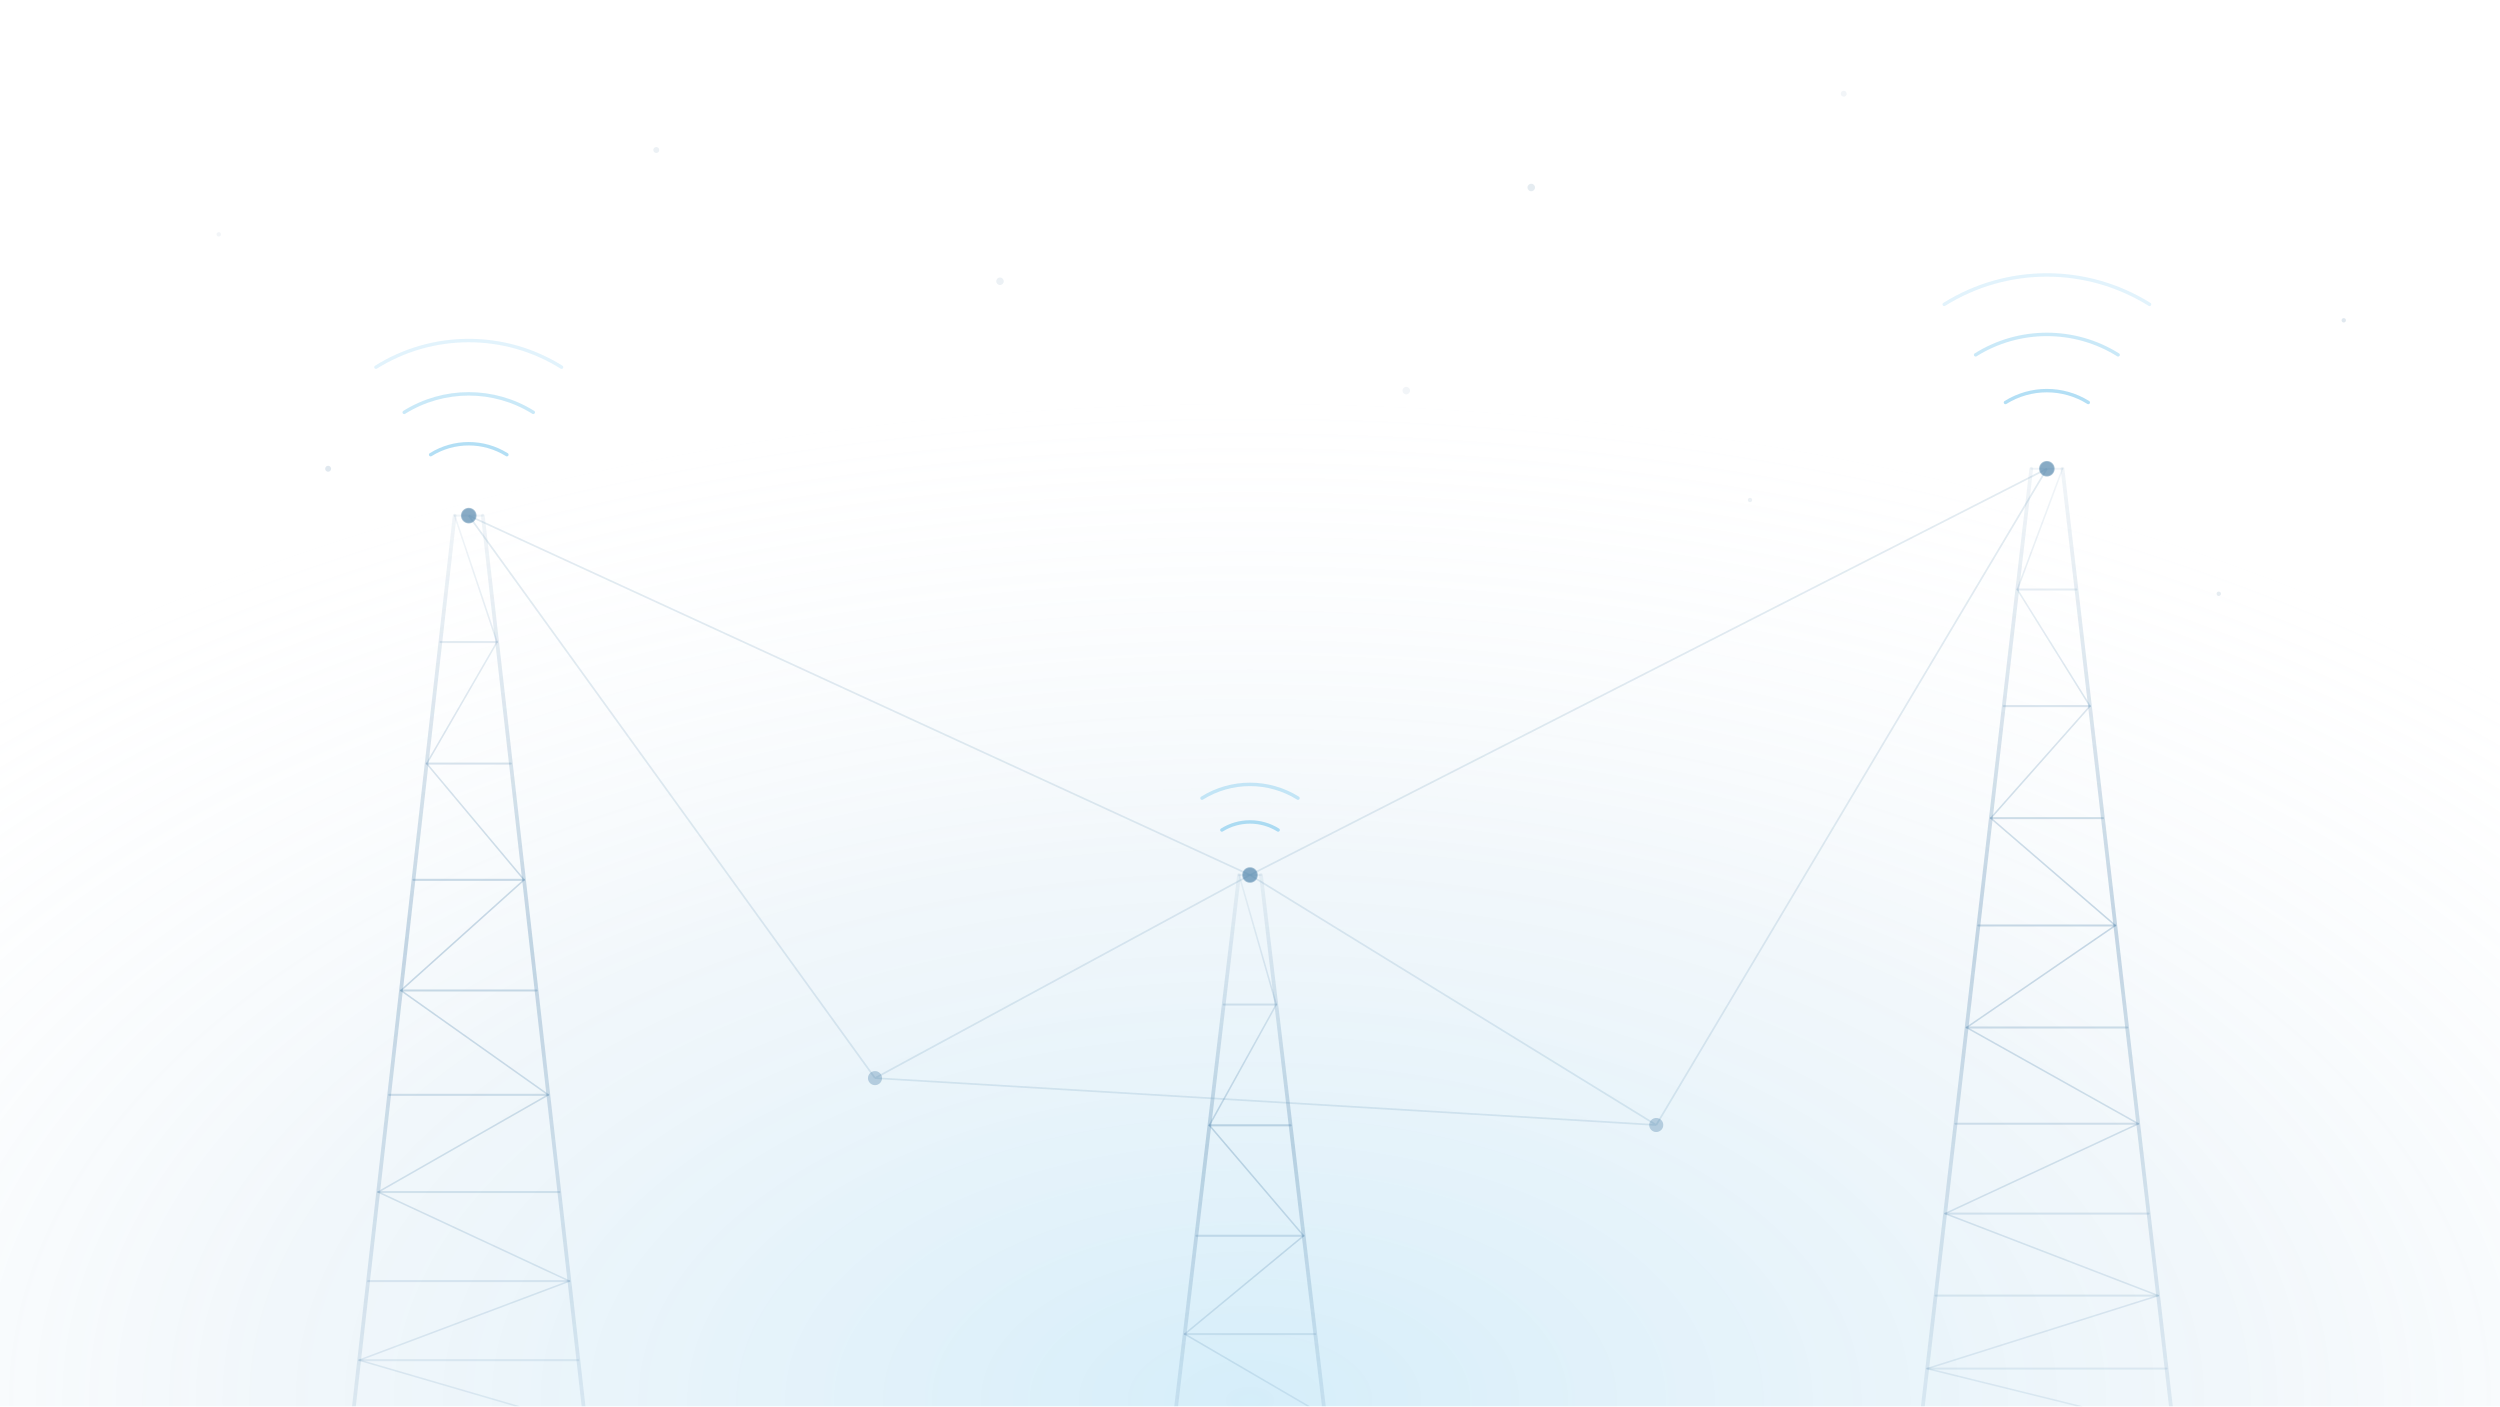
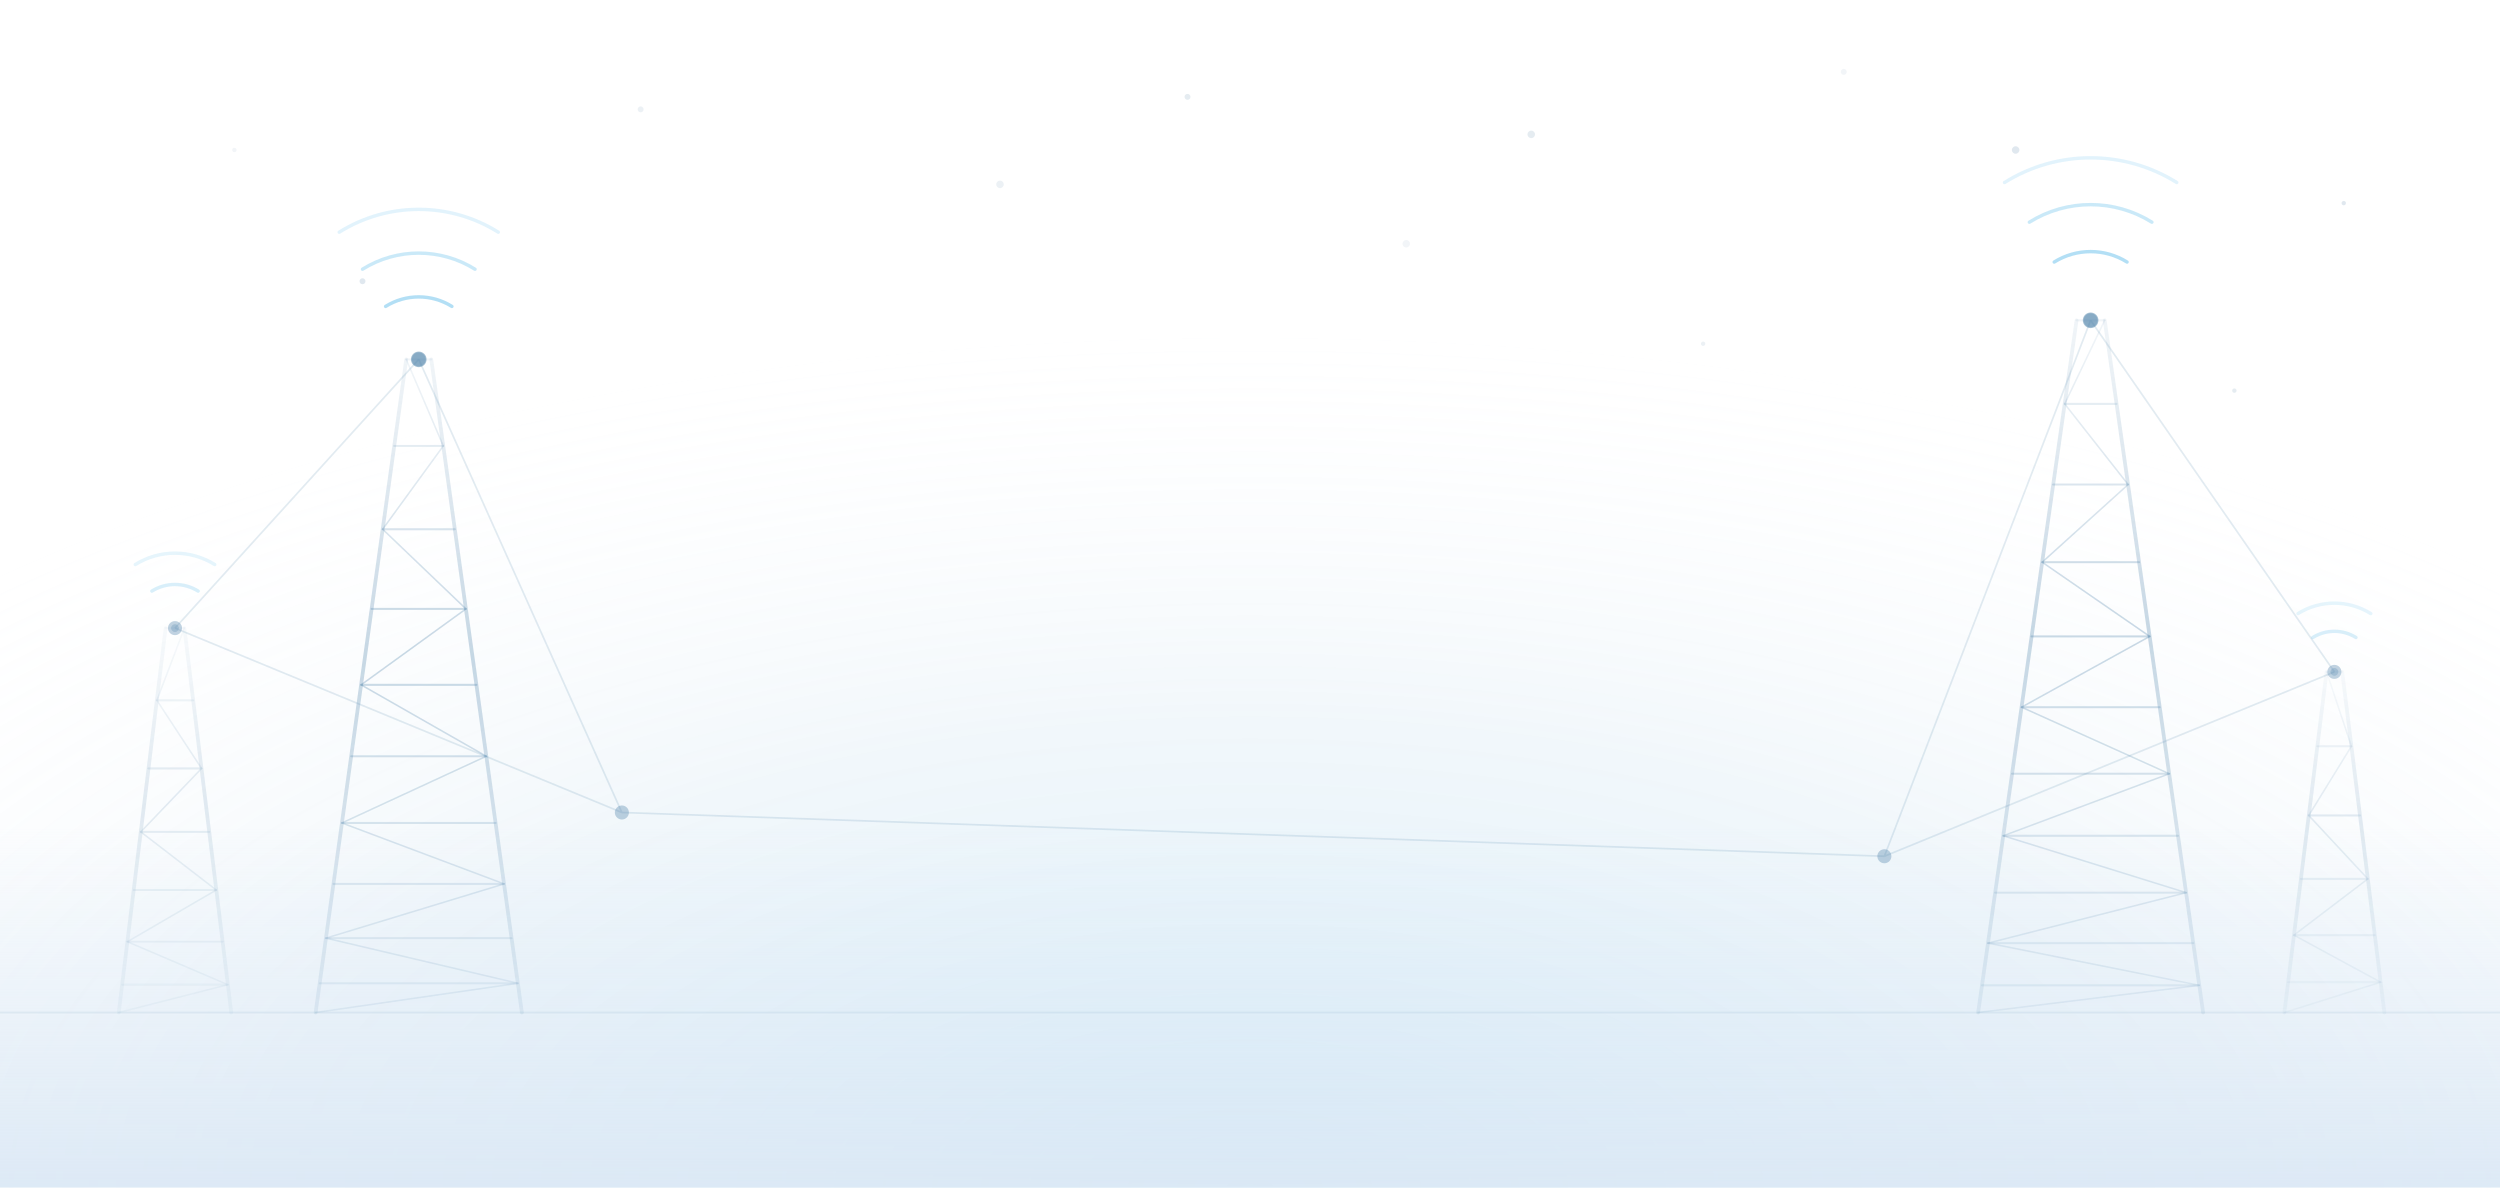
- <svg xmlns="http://www.w3.org/2000/svg" viewBox="0 0 1600 900" preserveAspectRatio="xMidYMax slice">
+ <svg xmlns="http://www.w3.org/2000/svg" viewBox="0 0 1600 760" preserveAspectRatio="xMidYMax slice">
  <defs>
    <radialGradient id="glow" cx="50%" cy="100%" r="72%">
      <stop offset="0%" stop-color="#2ea8e4" stop-opacity=".20" />
      <stop offset="55%" stop-color="#8fbedd" stop-opacity=".12" />
      <stop offset="100%" stop-color="#eef4fb" stop-opacity="0" />
    </radialGradient>
    <linearGradient id="fade" x1="0" y1="0" x2="0" y2="1">
      <stop offset="0%" stop-color="#4a7fa8" stop-opacity=".08" />
      <stop offset="45%" stop-color="#4a7fa8" stop-opacity=".30" />
      <stop offset="100%" stop-color="#4a7fa8" stop-opacity=".10" />
    </linearGradient>
+     <linearGradient id="haze" x1="0" y1="0" x2="0" y2="1">
+       <stop offset="0%" stop-color="#dbe8f5" stop-opacity="0" />
+       <stop offset="62%" stop-color="#dbe8f5" stop-opacity=".55" />
+       <stop offset="100%" stop-color="#dbe8f5" stop-opacity=".92" />
+     </linearGradient>
  </defs>
-   <rect width="1600" height="900" fill="url(#glow)" />
-   <path d="M300 330 L560 690 M560 690 L800 560 M800 560 L1060 720 M1060 720 L1310 300 M300 330 L800 560 M800 560 L1310 300 M560 690 L1060 720" fill="none" stroke="#4a7fa8" stroke-opacity=".16" stroke-width="1.1" />
-   <circle cx="300" cy="330" r="4.5" fill="#4a7fa8" fill-opacity=".34" />
-   <circle cx="800" cy="560" r="4.5" fill="#4a7fa8" fill-opacity=".34" />
-   <circle cx="1310" cy="300" r="4.5" fill="#4a7fa8" fill-opacity=".34" />
-   <circle cx="560" cy="690" r="4.5" fill="#4a7fa8" fill-opacity=".34" />
-   <circle cx="1060" cy="720" r="4.5" fill="#4a7fa8" fill-opacity=".34" />
-   <g fill="none" stroke="url(#fade)" stroke-linecap="round">
-     <path d="M222.0 940.0 L291.0 330.0 M378.0 940.0 L309.0 330.0" stroke-width="2.4" />
-     <path d="M225.1 912.8 H374.9 M229.9 870.5 H370.1 M235.6 819.9 H364.4 M242.0 762.9 H358.0 M249.1 700.7 H350.9 M256.6 633.9 H343.4 M264.6 563.1 H335.4 M273.1 488.7 H326.9 M281.9 410.9 H318.1 M291.0 330.0 H309.0" stroke-width="1.3" />
-     <path d="M222.0 940.0 L374.9 912.8 M374.9 912.8 L229.9 870.5 M229.9 870.5 L364.4 819.9 M364.4 819.9 L242.0 762.9 M242.0 762.9 L350.9 700.7 M350.9 700.7 L256.6 633.9 M256.6 633.9 L335.4 563.1 M335.4 563.1 L273.1 488.7 M273.1 488.7 L318.1 410.9 M318.1 410.9 L291.0 330.0" stroke-width="1" />
+   <rect width="1600" height="760" fill="url(#glow)" />
+   <path d="M0 648 H1600" stroke="#4a7fa8" stroke-opacity=".16" stroke-width="1.2" />
+   <rect x="0" y="528" width="1600" height="232" fill="url(#haze)" />
+   <path d="M268 230 L112 402 M268 230 L398 520 M112 402 L398 520 M1338 205 L1494 430 M1338 205 L1206 548 M1494 430 L1206 548 M398 520 L1206 548" fill="none" stroke="#4a7fa8" stroke-opacity=".16" stroke-width="1.1" />
+   <circle cx="268" cy="230" r="4.5" fill="#4a7fa8" fill-opacity=".34" />
+   <circle cx="1338" cy="205" r="4.5" fill="#4a7fa8" fill-opacity=".34" />
+   <circle cx="112" cy="402" r="4.5" fill="#4a7fa8" fill-opacity=".34" />
+   <circle cx="1494" cy="430" r="4.5" fill="#4a7fa8" fill-opacity=".34" />
+   <circle cx="398" cy="520" r="4.5" fill="#4a7fa8" fill-opacity=".34" />
+   <circle cx="1206" cy="548" r="4.5" fill="#4a7fa8" fill-opacity=".34" />
+   <g fill="none" stroke="url(#fade)" stroke-linecap="round" opacity="1.00">
+     <path d="M202.0 648.0 L260.0 230.0 M334.0 648.0 L276.0 230.0" stroke-width="2.4" />
+     <path d="M204.6 629.3 H331.4 M208.6 600.4 H327.4 M213.4 565.7 H322.6 M218.8 526.7 H317.2 M224.8 484.0 H311.2 M231.1 438.3 H304.9 M237.8 389.7 H298.2 M244.9 338.7 H291.1 M252.3 285.4 H283.7 M260.0 230.0 H276.0" stroke-width="1.3" />
+     <path d="M202.0 648.0 L331.4 629.3 M331.4 629.3 L208.6 600.4 M208.6 600.4 L322.6 565.7 M322.6 565.7 L218.8 526.7 M218.8 526.7 L311.2 484.0 M311.2 484.0 L231.1 438.3 M231.1 438.3 L298.2 389.7 M298.2 389.7 L244.9 338.7 M244.9 338.7 L283.7 285.4 M283.7 285.4 L260.0 230.0" stroke-width="1" />
  </g>
-   <circle cx="300" cy="330" r="5" fill="#4a7fa8" fill-opacity=".48" />
-   <path d="M275.6 291.0 A46 46 0 0 1 324.4 291.0" fill="none" stroke="#2ea8e4" stroke-opacity="0.36" stroke-width="2.2" stroke-linecap="round" />
-   <path d="M258.7 263.9 A78 78 0 0 1 341.3 263.9" fill="none" stroke="#2ea8e4" stroke-opacity="0.25" stroke-width="2.2" stroke-linecap="round" />
-   <path d="M240.6 235.0 A112 112 0 0 1 359.4 235.0" fill="none" stroke="#2ea8e4" stroke-opacity="0.14" stroke-width="2.2" stroke-linecap="round" />
-   <g fill="none" stroke="url(#fade)" stroke-linecap="round">
-     <path d="M1226.0 940.0 L1300.0 300.0 M1394.0 940.0 L1320.0 300.0" stroke-width="2.4" />
-     <path d="M1228.9 914.9 H1391.1 M1233.4 875.9 H1386.6 M1238.8 829.2 H1381.2 M1244.9 776.7 H1375.1 M1251.5 719.2 H1368.5 M1258.6 657.6 H1361.4 M1266.2 592.3 H1353.8 M1274.1 523.6 H1345.9 M1282.4 451.9 H1337.6 M1291.1 377.3 H1328.9 M1300.0 300.0 H1320.0" stroke-width="1.3" />
-     <path d="M1226.0 940.0 L1391.1 914.9 M1391.1 914.9 L1233.4 875.9 M1233.4 875.9 L1381.2 829.2 M1381.2 829.2 L1244.9 776.7 M1244.9 776.7 L1368.5 719.2 M1368.5 719.2 L1258.6 657.6 M1258.6 657.6 L1353.8 592.3 M1353.8 592.3 L1274.1 523.6 M1274.1 523.6 L1337.6 451.9 M1337.6 451.9 L1291.1 377.3 M1291.1 377.3 L1320.0 300.0" stroke-width="1" />
+   <circle cx="268" cy="230" r="5.0" fill="#4a7fa8" fill-opacity="0.48" />
+   <path d="M246.8 196.1 A40 40 0 0 1 289.2 196.1" fill="none" stroke="#2ea8e4" stroke-opacity="0.36" stroke-width="2.2" stroke-linecap="round" />
+   <path d="M232.0 172.3 A68 68 0 0 1 304.0 172.3" fill="none" stroke="#2ea8e4" stroke-opacity="0.25" stroke-width="2.2" stroke-linecap="round" />
+   <path d="M217.1 148.6 A96 96 0 0 1 318.9 148.6" fill="none" stroke="#2ea8e4" stroke-opacity="0.14" stroke-width="2.2" stroke-linecap="round" />
+   <g fill="none" stroke="url(#fade)" stroke-linecap="round" opacity="1.00">
+     <path d="M1266.0 648.0 L1329.0 205.0 M1410.0 648.0 L1347.0 205.0" stroke-width="2.4" />
+     <path d="M1268.5 630.6 H1407.5 M1272.3 603.6 H1403.7 M1276.9 571.3 H1399.1 M1282.1 534.9 H1393.9 M1287.7 495.2 H1388.3 M1293.8 452.6 H1382.2 M1300.2 407.3 H1375.8 M1307.0 359.8 H1369.0 M1314.0 310.1 H1362.0 M1321.4 258.5 H1354.6 M1329.0 205.0 H1347.0" stroke-width="1.3" />
+     <path d="M1266.0 648.0 L1407.5 630.6 M1407.5 630.6 L1272.3 603.6 M1272.3 603.6 L1399.1 571.3 M1399.1 571.3 L1282.1 534.9 M1282.1 534.9 L1388.3 495.2 M1388.3 495.2 L1293.8 452.6 M1293.8 452.6 L1375.8 407.3 M1375.8 407.3 L1307.0 359.8 M1307.0 359.8 L1362.0 310.1 M1362.0 310.1 L1321.4 258.5 M1321.4 258.5 L1347.0 205.0" stroke-width="1" />
  </g>
-   <circle cx="1310" cy="300" r="5" fill="#4a7fa8" fill-opacity=".48" />
-   <path d="M1283.5 257.6 A50 50 0 0 1 1336.5 257.6" fill="none" stroke="#2ea8e4" stroke-opacity="0.36" stroke-width="2.2" stroke-linecap="round" />
-   <path d="M1264.4 227.1 A86 86 0 0 1 1355.6 227.1" fill="none" stroke="#2ea8e4" stroke-opacity="0.25" stroke-width="2.2" stroke-linecap="round" />
-   <path d="M1244.3 194.8 A124 124 0 0 1 1375.7 194.8" fill="none" stroke="#2ea8e4" stroke-opacity="0.14" stroke-width="2.2" stroke-linecap="round" />
-   <g fill="none" stroke="url(#fade)" stroke-linecap="round">
-     <path d="M748.0 940.0 L793.0 560.0 M852.0 940.0 L807.0 560.0" stroke-width="2.4" />
-     <path d="M752.0 906.2 H848.0 M758.2 853.8 H841.8 M765.7 790.9 H834.3 M774.0 720.2 H826.0 M783.2 642.9 H816.8 M793.0 560.0 H807.0" stroke-width="1.3" />
-     <path d="M748.0 940.0 L848.0 906.2 M848.0 906.2 L758.2 853.8 M758.2 853.8 L834.3 790.9 M834.3 790.9 L774.0 720.2 M774.0 720.2 L816.8 642.9 M816.8 642.9 L793.0 560.0" stroke-width="1" />
+   <circle cx="1338" cy="205" r="5.0" fill="#4a7fa8" fill-opacity="0.48" />
+   <path d="M1314.7 167.7 A44 44 0 0 1 1361.3 167.7" fill="none" stroke="#2ea8e4" stroke-opacity="0.36" stroke-width="2.2" stroke-linecap="round" />
+   <path d="M1298.8 142.2 A74 74 0 0 1 1377.2 142.2" fill="none" stroke="#2ea8e4" stroke-opacity="0.25" stroke-width="2.2" stroke-linecap="round" />
+   <path d="M1282.9 116.8 A104 104 0 0 1 1393.1 116.8" fill="none" stroke="#2ea8e4" stroke-opacity="0.14" stroke-width="2.2" stroke-linecap="round" />
+   <g fill="none" stroke="url(#fade)" stroke-linecap="round" opacity="0.50">
+     <path d="M76.0 648.0 L106.0 402.0 M148.0 648.0 L118.0 402.0" stroke-width="2.4" />
+     <path d="M78.2 630.2 H145.8 M81.5 602.7 H142.5 M85.6 569.6 H138.4 M90.1 532.4 H133.9 M95.0 491.8 H129.0 M100.4 448.2 H123.6 M106.0 402.0 H118.0" stroke-width="1.3" />
+     <path d="M76.0 648.0 L145.8 630.2 M145.8 630.2 L81.5 602.7 M81.5 602.7 L138.4 569.6 M138.4 569.6 L90.1 532.4 M90.1 532.4 L129.0 491.8 M129.0 491.8 L100.4 448.2 M100.4 448.2 L118.0 402.0" stroke-width="1" />
  </g>
-   <circle cx="800" cy="560" r="5" fill="#4a7fa8" fill-opacity=".48" />
-   <path d="M782.0 531.2 A34 34 0 0 1 818.0 531.2" fill="none" stroke="#2ea8e4" stroke-opacity="0.36" stroke-width="2.2" stroke-linecap="round" />
-   <path d="M769.3 510.8 A58 58 0 0 1 830.7 510.8" fill="none" stroke="#2ea8e4" stroke-opacity="0.25" stroke-width="2.2" stroke-linecap="round" />
-   <circle cx="140" cy="150" r="1.4" fill="#3d6f96" fill-opacity="0.07" />
-   <circle cx="420" cy="96" r="1.9" fill="#3d6f96" fill-opacity="0.10" />
-   <circle cx="980" cy="120" r="2.4" fill="#3d6f96" fill-opacity="0.13" />
-   <circle cx="1500" cy="205" r="1.4" fill="#3d6f96" fill-opacity="0.16" />
-   <circle cx="1180" cy="60" r="1.9" fill="#3d6f96" fill-opacity="0.07" />
-   <circle cx="640" cy="180" r="2.4" fill="#3d6f96" fill-opacity="0.10" />
-   <circle cx="1420" cy="380" r="1.4" fill="#3d6f96" fill-opacity="0.13" />
-   <circle cx="210" cy="300" r="1.9" fill="#3d6f96" fill-opacity="0.16" />
-   <circle cx="900" cy="250" r="2.4" fill="#3d6f96" fill-opacity="0.07" />
-   <circle cx="1120" cy="320" r="1.4" fill="#3d6f96" fill-opacity="0.10" />
+   <circle cx="112" cy="402" r="2.5" fill="#4a7fa8" fill-opacity="0.24" />
+   <path d="M97.2 378.3 A28 28 0 0 1 126.8 378.3" fill="none" stroke="#2ea8e4" stroke-opacity="0.18" stroke-width="2.2" stroke-linecap="round" />
+   <path d="M86.6 361.3 A48 48 0 0 1 137.4 361.3" fill="none" stroke="#2ea8e4" stroke-opacity="0.12" stroke-width="2.2" stroke-linecap="round" />
+   <g fill="none" stroke="url(#fade)" stroke-linecap="round" opacity="0.50">
+     <path d="M1462.0 648.0 L1489.0 430.0 M1526.0 648.0 L1499.0 430.0" stroke-width="2.4" />
+     <path d="M1464.4 628.6 H1523.6 M1468.1 598.5 H1519.9 M1472.6 562.5 H1515.4 M1477.6 521.9 H1510.4 M1483.1 477.6 H1504.9 M1489.0 430.0 H1499.0" stroke-width="1.3" />
+     <path d="M1462.0 648.0 L1523.6 628.6 M1523.6 628.6 L1468.1 598.5 M1468.1 598.5 L1515.4 562.5 M1515.4 562.5 L1477.6 521.9 M1477.6 521.9 L1504.9 477.6 M1504.9 477.6 L1489.0 430.0" stroke-width="1" />
+   </g>
+   <circle cx="1494" cy="430" r="2.5" fill="#4a7fa8" fill-opacity="0.24" />
+   <path d="M1480.2 408.0 A26 26 0 0 1 1507.8 408.0" fill="none" stroke="#2ea8e4" stroke-opacity="0.18" stroke-width="2.2" stroke-linecap="round" />
+   <path d="M1470.7 392.7 A44 44 0 0 1 1517.3 392.7" fill="none" stroke="#2ea8e4" stroke-opacity="0.12" stroke-width="2.2" stroke-linecap="round" />
+   <circle cx="150" cy="96" r="1.4" fill="#3d6f96" fill-opacity="0.07" />
+   <circle cx="410" cy="70" r="1.9" fill="#3d6f96" fill-opacity="0.10" />
+   <circle cx="980" cy="86" r="2.4" fill="#3d6f96" fill-opacity="0.13" />
+   <circle cx="1500" cy="130" r="1.4" fill="#3d6f96" fill-opacity="0.16" />
+   <circle cx="1180" cy="46" r="1.9" fill="#3d6f96" fill-opacity="0.07" />
+   <circle cx="640" cy="118" r="2.4" fill="#3d6f96" fill-opacity="0.10" />
+   <circle cx="1430" cy="250" r="1.4" fill="#3d6f96" fill-opacity="0.13" />
+   <circle cx="232" cy="180" r="1.9" fill="#3d6f96" fill-opacity="0.16" />
+   <circle cx="900" cy="156" r="2.4" fill="#3d6f96" fill-opacity="0.07" />
+   <circle cx="1090" cy="220" r="1.4" fill="#3d6f96" fill-opacity="0.10" />
+   <circle cx="760" cy="62" r="1.9" fill="#3d6f96" fill-opacity="0.13" />
+   <circle cx="1290" cy="96" r="2.4" fill="#3d6f96" fill-opacity="0.16" />
</svg>
